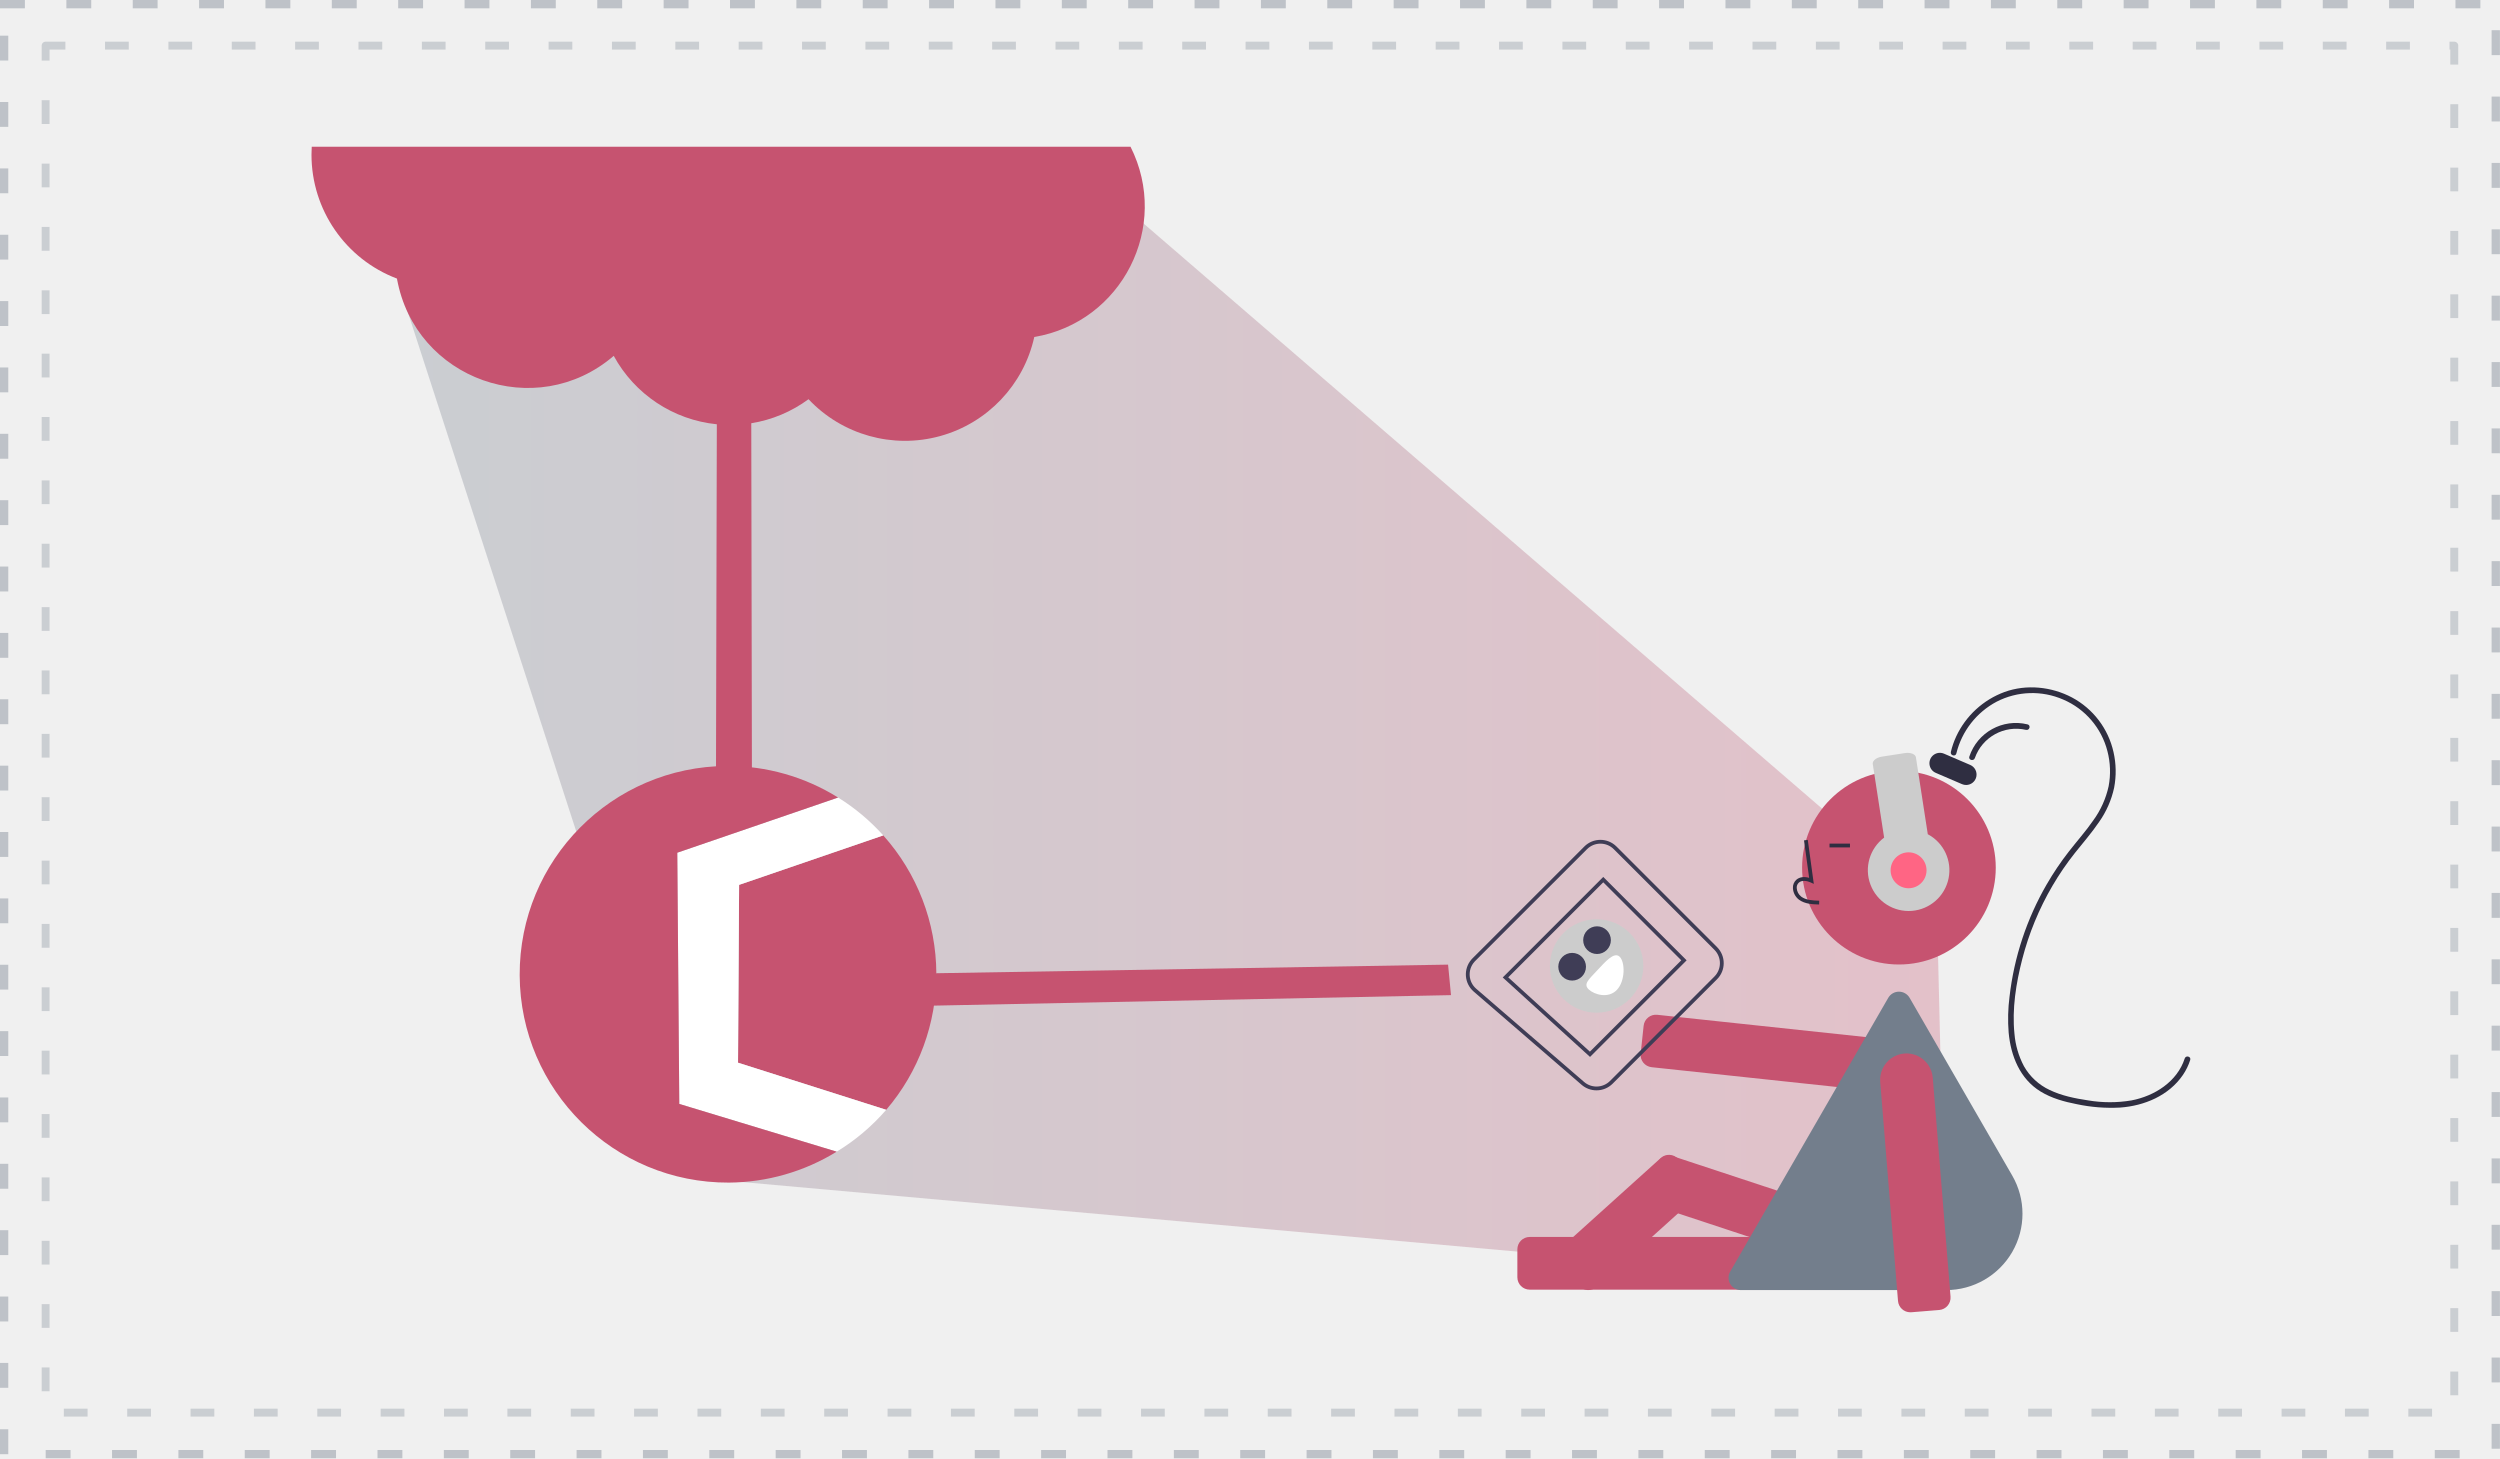
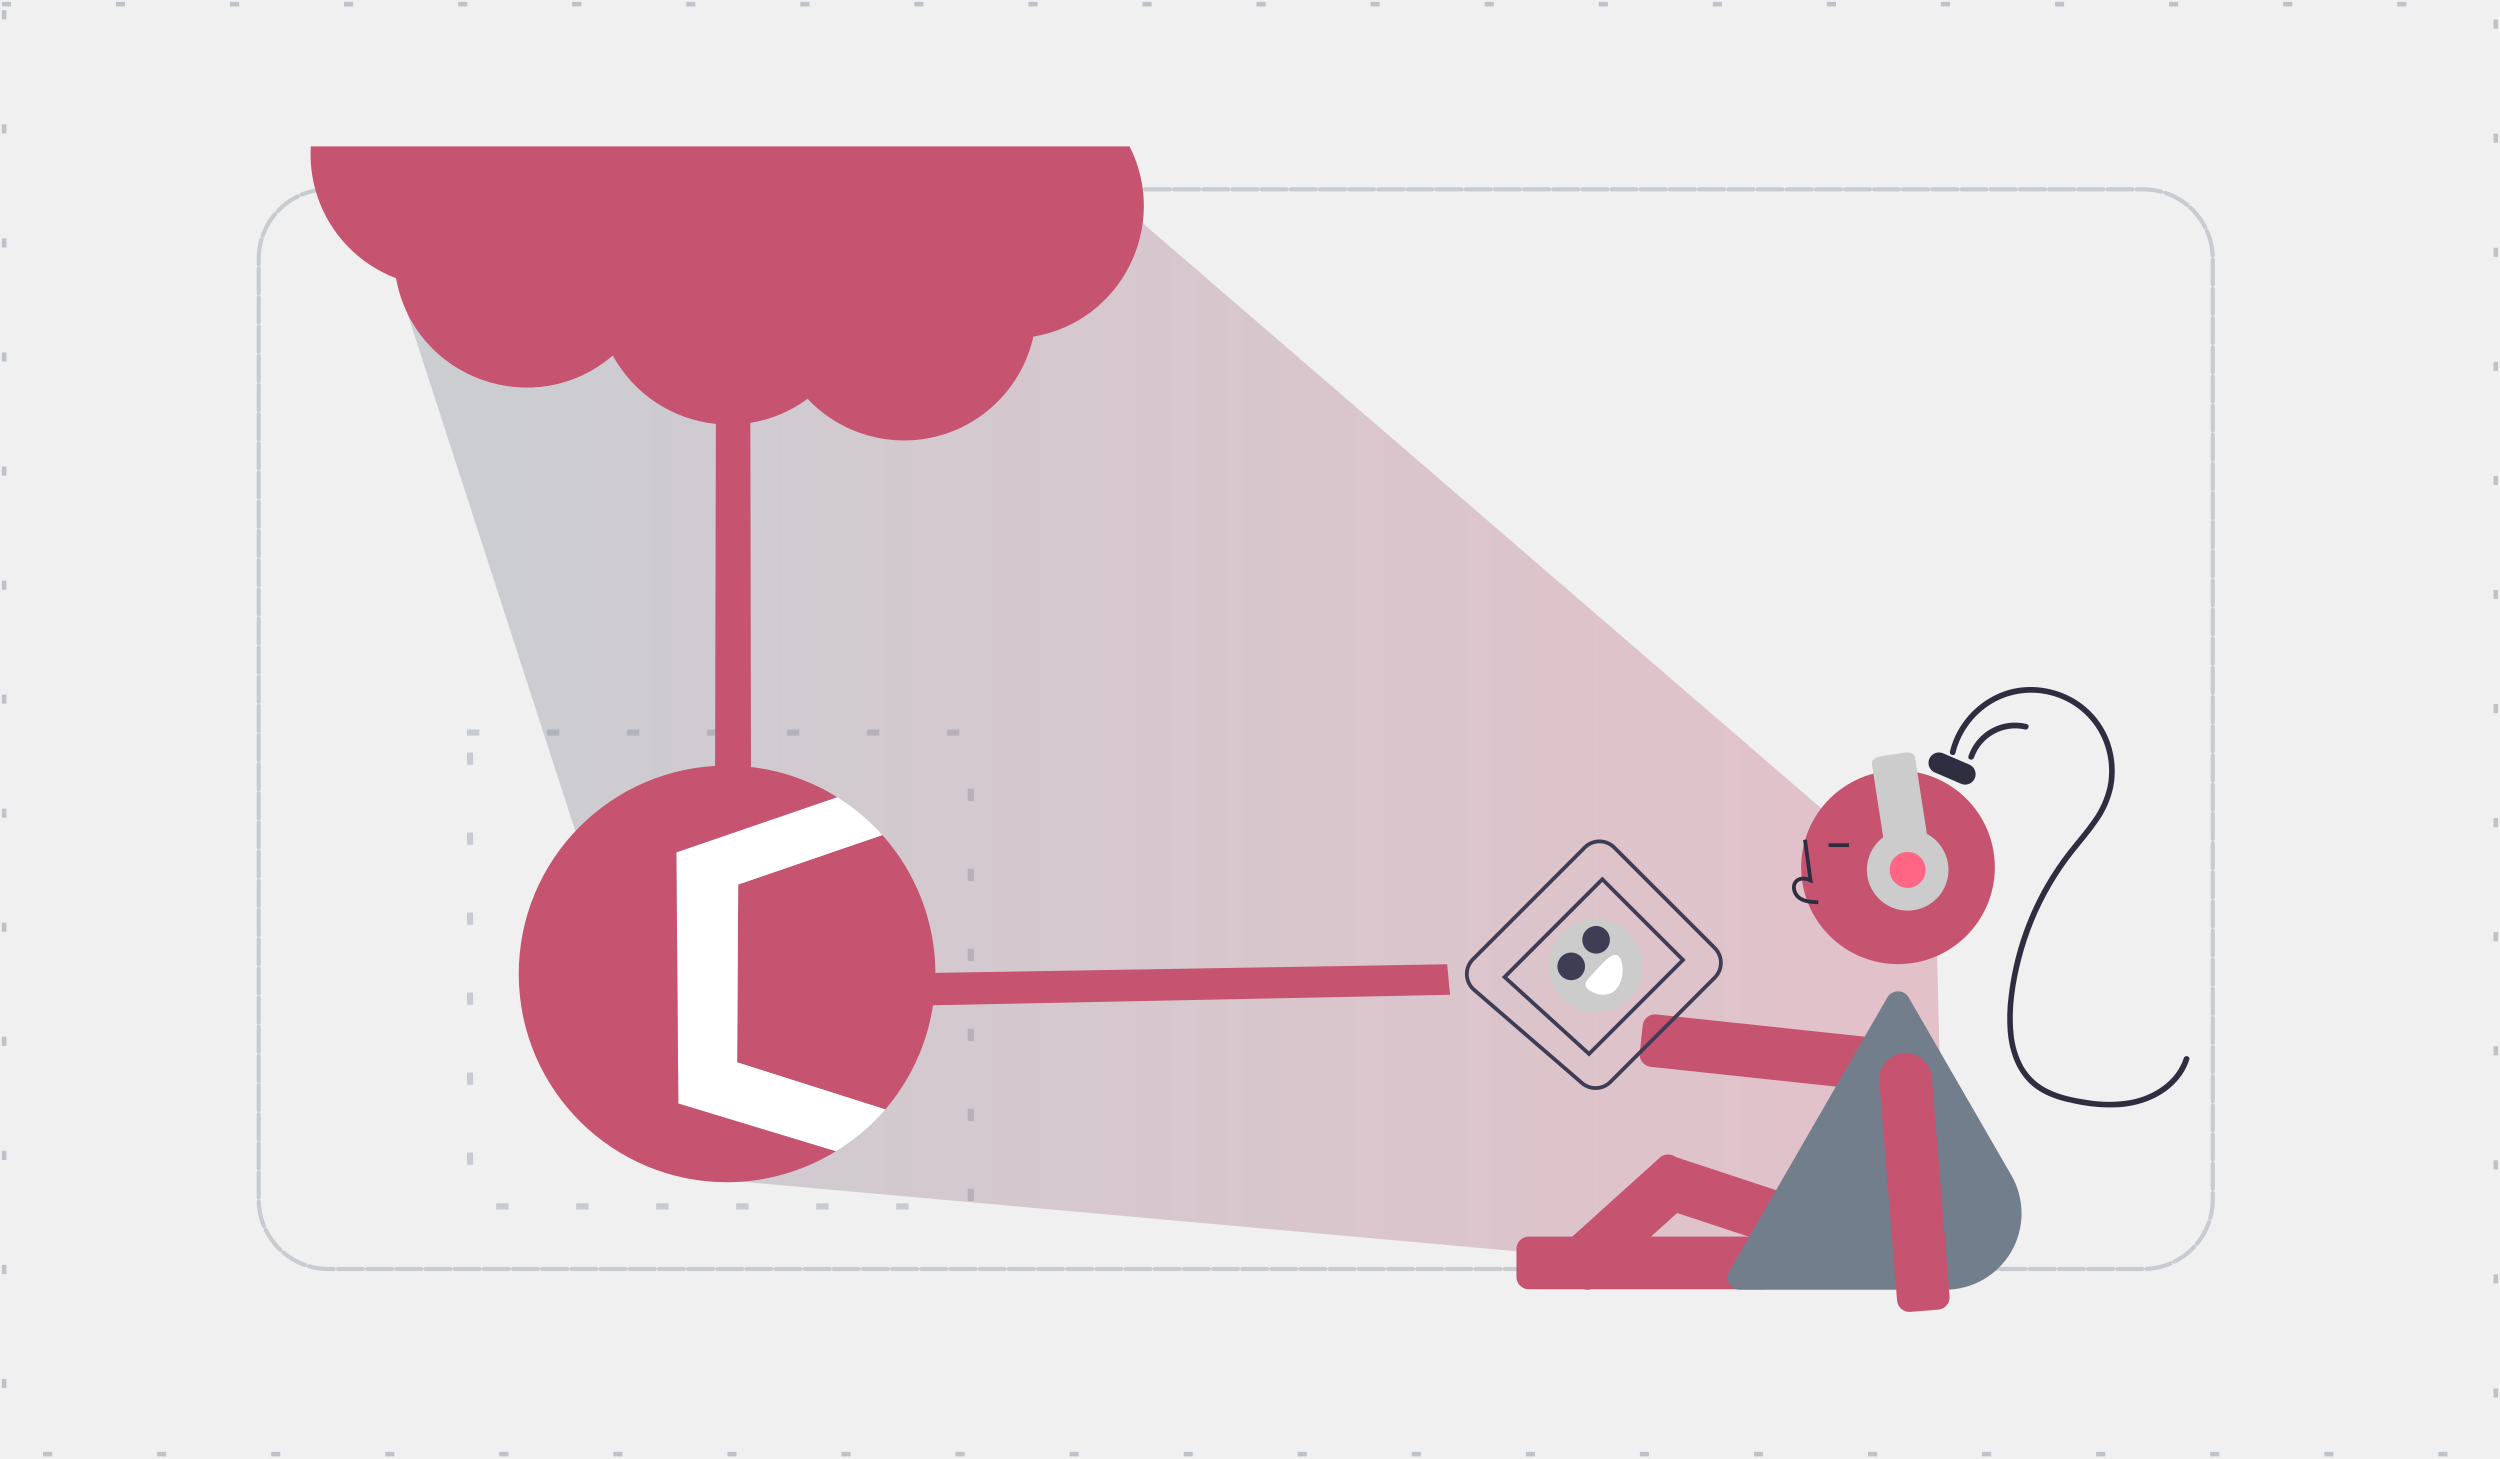
<svg xmlns="http://www.w3.org/2000/svg" version="1.1" viewBox="0 0 600 350" xml:space="preserve">
  <defs>
-     <linearGradient id="a" x1="43.385" x2="503.89" y1="175.54" y2="175.54" gradientTransform="translate(2.7397 14.53)" gradientUnits="userSpaceOnUse">
+     <linearGradient id="a" x1="43.385" x2="503.89" y1="175.54" y2="175.54" gradientTransform="translate(2.7397,14.53)" gradientUnits="userSpaceOnUse">
      <stop stop-color="#737e8c" offset="0" />
      <stop stop-color="#c65370" offset="1" />
    </linearGradient>
  </defs>
-   <g transform="matrix(.7978 0 0 .7978 60.66 35.385)">
+   <g transform="translate(1.8307)" fill-opacity="0" stroke="#8c95a1" stroke-linejoin="round" stroke-miterlimit="20">
+     <rect x="60.262" y="45.438" width="468.97" height="259.12" ry="16.695" opacity=".4" stroke-dasharray="6, 1" stroke-linecap="round" style="font-variation-settings:'wght' 700;paint-order:markers fill stroke" />
+     <rect transform="matrix(.99996 0 0 .99996 -1.8306 .00017628)" x=".995" y=".996" width="598.01" height="348.01" opacity=".5" stroke-dasharray="1.095,26.281" stroke-linecap="square" stroke-width="1.095" style="font-variation-settings:'wght' 700;paint-order:markers fill stroke" />
+     <rect x="110.98" y="175.81" width="120.19" height="113.72" opacity=".4" stroke-dasharray="1.477, 17.724" stroke-linecap="square" stroke-width="1.477" style="font-variation-settings:'wght' 700;paint-order:markers fill stroke" />
+   </g>
+   <g transform="matrix(.7978 0 0 .7978 60.438 35.297)">
    <g stroke-width="0">
      <path d="m43.385 39.481 87.668 270.31 378.37 33.953-2.79-115.07-239.82-206.8z" fill="url(#a)" opacity=".3" stroke-miterlimit="20" style="font-variation-settings:'wght' 700;paint-order:markers fill stroke" />
-       <path transform="matrix(1.2534 0 0 1.2534 -24.32 -772.76)" d="m230.08 616.37h-196.52c-0.037 0.631-0.059 1.267-0.059 1.908 1.19e-4 13.21 8.166 25.044 20.516 29.732 4.315 24.237 33.352 34.587 52.025 18.543 5.029 9.226 14.29 15.372 24.744 16.422l-0.204 85.176h8.628l-0.158-85.424c4.975-0.801 9.686-2.779 13.742-5.769 8.077 8.572 20.232 11.977 31.587 8.848 11.355-3.129 20.05-12.279 22.596-23.779 21.102-3.569 32.726-26.543 23.102-45.658z" fill="#c65370" />
-       <path transform="matrix(1.2534 0 0 1.2534 -24.32 -772.76)" d="m183.46 814.73 122.83-2.067 0.704 7.323-127.15 2.581z" fill="#c65370" stroke-miterlimit="20" style="font-variation-settings:'wght' 700;paint-order:markers fill stroke" />
+       <path transform="matrix(1.2534,0,0,1.2534,-24.32,-772.76)" d="m230.08 616.37h-196.52c-0.037 0.631-0.059 1.267-0.059 1.908 1.19e-4 13.21 8.166 25.044 20.516 29.732 4.315 24.237 33.352 34.587 52.025 18.543 5.029 9.226 14.29 15.372 24.744 16.422l-0.204 85.176h8.628l-0.158-85.424c4.975-0.801 9.686-2.779 13.742-5.769 8.077 8.572 20.232 11.977 31.587 8.848s20.05-12.279 22.596-23.779c21.102-3.569 32.726-26.543 23.102-45.658z" fill="#c65370" />
+       <path transform="matrix(1.2534,0,0,1.2534,-24.32,-772.76)" d="m183.46 814.73 122.83-2.067 0.704 7.323-127.15 2.581z" fill="#c65370" stroke-miterlimit="20" style="font-variation-settings:'wght' 700;paint-order:markers fill stroke" />
      <g transform="matrix(.97921 -.0042541 .0042541 .97921 80.027 186.34)">
        <path d="m111.88 21.542-44.347 15-0.569 54.639 45.458 14.667a64 64 0 0 0 15.583-41.847 64 64 0 0 0-16.125-42.458z" fill="#c65370" stroke-width="0" />
        <path d="m98.056 9.847-49.472 16.736 0.278 77.181 48.292 14.875a64 64 0 0 0 15.264-12.792l-45.458-14.667 0.569-54.639 44.347-15a64 64 0 0 0-13.82-11.694z" fill="#fff" />
        <path d="m64 5.2801e-6a64 64 0 0 0-64 64 64 64 0 0 0 64 64 64 64 0 0 0 33.153-9.361l-48.292-14.875-0.278-77.181 49.472-16.736a64 64 0 0 0-34.055-9.847z" fill="#c65370" stroke-width="0" />
      </g>
    </g>
    <g transform="matrix(.57115 0 0 .57115 263.02 -21.858)">
      <g fill="#c65370">
-         <path transform="translate(-202.94 -124.08)" d="m595.7 659.15a14.096 14.096 0 0 1-1.5-0.08l-114.98-12.277a6.5 6.5 0 0 1-5.773-7.153l1.567-14.676 0.497 0.053-0.497-0.053a6.507 6.507 0 0 1 7.153-5.773l114.98 12.277a13.881 13.881 0 0 1-1.447 27.683z" />
-         <path transform="translate(-202.94 -124.08)" d="m538.02 763.96h-123.01a6.507 6.507 0 0 1-6.5-6.5v-14.759a6.507 6.507 0 0 1 6.5-6.5h123.01a6.507 6.507 0 0 1 6.5 6.5v14.759a6.507 6.507 0 0 1-6.5 6.5z" />
-         <path transform="translate(-202.94 -124.08)" d="m600.42 758.87a6.489 6.489 0 0 1-2.045-0.331l-116.81-38.569a6.507 6.507 0 0 1-4.135-8.21l4.628-14.015 0.475 0.157-0.475-0.157a6.5 6.5 0 0 1 8.21-4.134l116.81 38.569a6.507 6.507 0 0 1 4.135 8.21l-4.628 14.016a6.509 6.509 0 0 1-6.165 4.465z" />
-         <path transform="translate(-202.94 -124.08)" d="m445.85 764.18q-0.171 0-0.344-9e-3a6.456 6.456 0 0 1-4.492-2.139l-9.883-10.961a6.508 6.508 0 0 1 0.475-9.18l52.425-47.269a6.501 6.501 0 0 1 9.18 0.475l9.884 10.962a6.508 6.508 0 0 1-0.475 9.18l-52.425 47.269a6.453 6.453 0 0 1-4.345 1.673z" />
+         <path transform="translate(-202.94,-124.08)" d="m595.7 659.15a14.096 14.096 0 0 1-1.5-0.08l-114.98-12.277a6.5 6.5 0 0 1-5.773-7.153l1.567-14.676 0.497 0.053-0.497-0.053a6.507 6.507 0 0 1 7.153-5.773l114.98 12.277a13.881 13.881 0 0 1-1.447 27.683z" />
+         <path transform="translate(-202.94,-124.08)" d="m538.02 763.96h-123.01a6.507 6.507 0 0 1-6.5-6.5v-14.759a6.507 6.507 0 0 1 6.5-6.5h123.01a6.507 6.507 0 0 1 6.5 6.5v14.759a6.507 6.507 0 0 1-6.5 6.5z" />
+         <path transform="translate(-202.94,-124.08)" d="m600.42 758.87a6.489 6.489 0 0 1-2.045-0.331l-116.81-38.569a6.507 6.507 0 0 1-4.135-8.21l4.628-14.015 0.475 0.157-0.475-0.157a6.5 6.5 0 0 1 8.21-4.134l116.81 38.569a6.507 6.507 0 0 1 4.135 8.21l-4.628 14.016a6.509 6.509 0 0 1-6.165 4.465z" />
+         <path transform="translate(-202.94,-124.08)" d="m445.85 764.18q-0.171 0-0.344-9e-3a6.456 6.456 0 0 1-4.492-2.139l-9.883-10.961a6.508 6.508 0 0 1 0.475-9.18l52.425-47.269a6.501 6.501 0 0 1 9.18 0.475l9.884 10.962a6.508 6.508 0 0 1-0.475 9.18l-52.425 47.269a6.453 6.453 0 0 1-4.345 1.673z" />
        <circle cx="406.54" cy="417.62" r="51" />
      </g>
-       <path transform="translate(-202.94 -124.08)" d="m634.36 764.19h-108.12a6.486 6.486 0 0 1-5.629-9.75l83.241-144.18a6.5 6.5 0 0 1 11.259 0l54.061 93.636a40.194 40.194 0 0 1-34.809 60.291z" fill="#737e8c" />
+       <path transform="translate(-202.94,-124.08)" d="m634.36 764.19h-108.12a6.486 6.486 0 0 1-5.629-9.75l83.241-144.18a6.5 6.5 0 0 1 11.259 0l54.061 93.636a40.194 40.194 0 0 1-34.809 60.291z" fill="#737e8c" />
      <g fill="#2f2e41">
-         <path transform="translate(-202.94 -124.08)" d="m567.44 561.1c-3.306-0.092-7.42-0.207-10.59-2.522a8.134 8.134 0 0 1-3.2-6.072 5.471 5.471 0 0 1 1.86-4.494c1.655-1.399 4.072-1.727 6.678-0.961l-2.699-19.726 1.981-0.271 3.173 23.19-1.655-0.759c-1.919-0.88-4.552-1.327-6.188 0.055a3.515 3.515 0 0 0-1.153 2.896 6.147 6.147 0 0 0 2.381 4.528c2.467 1.802 5.746 2.034 9.466 2.138z" />
+         <path transform="translate(-202.94,-124.08)" d="m567.44 561.1c-3.306-0.092-7.42-0.207-10.59-2.522a8.134 8.134 0 0 1-3.2-6.072 5.471 5.471 0 0 1 1.86-4.494c1.655-1.399 4.072-1.727 6.678-0.961l-2.699-19.726 1.981-0.271 3.173 23.19-1.655-0.759c-1.919-0.88-4.552-1.327-6.188 0.055a3.515 3.515 0 0 0-1.153 2.896 6.147 6.147 0 0 0 2.381 4.528c2.467 1.802 5.746 2.034 9.466 2.138z" />
        <rect x="369.98" y="404.95" width="10.772" height="2" />
-         <path transform="translate(-202.94 -124.08)" d="m639.72 481.54a42.233 42.233 0 0 1 21.246-27.278 40.882 40.882 0 0 1 35.083-1.089 40.417 40.417 0 0 1 23.244 27.143 42.153 42.153 0 0 1 0.64 18.489 47.958 47.958 0 0 1-8.098 18.002c-3.951 5.721-8.595 10.913-12.859 16.394a152 152 0 0 0-11.666 17.3 153.07 153.07 0 0 0-19.574 59.127 91.18 91.18 0 0 0-0.459 18.984c1.148 12.286 5.908 24.32 16.833 31.005 5.808 3.554 12.511 5.39 19.142 6.674a87.126 87.126 0 0 0 22.657 1.77c12.843-0.913 25.695-6.272 33.154-17.187a30.621 30.621 0 0 0 3.838-7.885c0.594-1.842-2.302-2.63-2.893-0.798-3.951 12.248-15.94 19.797-28.074 22.099a68.674 68.674 0 0 1-22.826-0.022c-6.862-1.025-13.934-2.443-20.224-5.471a30.284 30.284 0 0 1-13.559-12.535 44.192 44.192 0 0 1-4.995-17.088c-1.337-13.084 0.84-26.629 4.1-39.285a151.2 151.2 0 0 1 15.899-38.613 148.49 148.49 0 0 1 11.814-17.286c4.297-5.417 8.882-10.627 12.757-16.366a49.304 49.304 0 0 0 7.925-18.022 45.676 45.676 0 0 0-0.326-18.785 43.288 43.288 0 0 0-21.891-28.775c-10.808-5.701-23.976-7.066-35.537-2.865a45.386 45.386 0 0 0-25.41 23.375 43.268 43.268 0 0 0-2.835 8.19c-0.442 1.878 2.45 2.679 2.893 0.798z" />
-         <path transform="translate(-202.94 -124.08)" d="m649.46 483.98a23.094 23.094 0 0 1 26.966-14.861c1.878 0.439 2.68-2.453 0.798-2.893a25.815 25.815 0 0 0-30.657 16.956c-0.629 1.83 2.268 2.615 2.893 0.798z" />
-         <path transform="translate(-202.94 -124.08)" d="m644.86 498.15a5.47 5.47 0 0 1-2.164-0.447l-13.781-5.923a5.5 5.5 0 1 1 4.343-10.106l13.781 5.923a5.5 5.5 0 0 1-2.18 10.553z" />
+         <path transform="translate(-202.94,-124.08)" d="m639.72 481.54a42.233 42.233 0 0 1 21.246-27.278 40.882 40.882 0 0 1 35.083-1.089 40.417 40.417 0 0 1 23.244 27.143 42.153 42.153 0 0 1 0.64 18.489 47.958 47.958 0 0 1-8.098 18.002c-3.951 5.721-8.595 10.913-12.859 16.394a152 152 0 0 0-11.666 17.3 153.07 153.07 0 0 0-19.574 59.127 91.18 91.18 0 0 0-0.459 18.984c1.148 12.286 5.908 24.32 16.833 31.005 5.808 3.554 12.511 5.39 19.142 6.674a87.126 87.126 0 0 0 22.657 1.77c12.843-0.913 25.695-6.272 33.154-17.187a30.621 30.621 0 0 0 3.838-7.885c0.594-1.842-2.302-2.63-2.893-0.798-3.951 12.248-15.94 19.797-28.074 22.099a68.674 68.674 0 0 1-22.826-0.022c-6.862-1.025-13.934-2.443-20.224-5.471a30.284 30.284 0 0 1-13.559-12.535 44.192 44.192 0 0 1-4.995-17.088c-1.337-13.084 0.84-26.629 4.1-39.285a151.2 151.2 0 0 1 15.899-38.613 148.49 148.49 0 0 1 11.814-17.286c4.297-5.417 8.882-10.627 12.757-16.366a49.304 49.304 0 0 0 7.925-18.022 45.676 45.676 0 0 0-0.326-18.785 43.288 43.288 0 0 0-21.891-28.775c-10.808-5.701-23.976-7.066-35.537-2.865a45.386 45.386 0 0 0-25.41 23.375 43.268 43.268 0 0 0-2.835 8.19c-0.442 1.878 2.45 2.679 2.893 0.798z" />
+         <path transform="translate(-202.94,-124.08)" d="m649.46 483.98a23.094 23.094 0 0 1 26.966-14.861c1.878 0.439 2.68-2.453 0.798-2.893a25.815 25.815 0 0 0-30.657 16.956c-0.629 1.83 2.268 2.615 2.893 0.798z" />
+         <path transform="translate(-202.94,-124.08)" d="m644.86 498.15a5.47 5.47 0 0 1-2.164-0.447l-13.781-5.923a5.5 5.5 0 1 1 4.343-10.106l13.781 5.923a5.5 5.5 0 0 1-2.18 10.553z" />
      </g>
-       <path transform="translate(-202.94 -1052.8)" d="m624.68 1452.8-6.249-40.49c-0.261-1.693-2.845-2.699-5.77-2.248l-12.137 1.873c-2.925 0.452-5.085 2.19-4.824 3.883l5.983 38.769a21.481 21.481 0 1 0 22.997-1.787z" fill="#ccc" />
-       <circle transform="translate(-202.94 -1052.8)" cx="614.56" cy="1471.8" r="9.46" fill="#ff6584" />
-       <path transform="translate(-202.94 -1052.8)" d="m450.19 1587.7a11.943 11.943 0 0 1-7.827-2.898l-56.834-49.102a11.983 11.983 0 0 1-1.233-16.902q0.285-0.33 0.594-0.639l58.88-58.88a11.982 11.982 0 0 1 16.947 0l52.968 52.967a11.997 11.997 0 0 1 0 16.947l-55.014 55.014a11.965 11.965 0 0 1-8.48 3.493zm-64.593-68.834 0.707 0.707c-0.171 0.171-0.337 0.35-0.495 0.533a9.983 9.983 0 0 0 1.028 14.081l56.834 49.102a10.022 10.022 0 0 0 13.586-0.495l55.014-55.014a9.995 9.995 0 0 0 0-14.119l-52.968-52.967a9.982 9.982 0 0 0-14.118 0l-58.88 58.88z" fill="#3f3d56" />
-       <path transform="translate(-202.94 -1052.8)" d="m446.78 1570.1-45.981-41.848 52.948-52.948 43.914 43.914zm-43.084-41.916 43.019 39.152 48.118-48.118-41.086-41.086z" fill="#3f3d56" />
-       <circle transform="translate(-202.94 -1052.8)" cx="450.25" cy="1522.2" r="24.611" fill="#ccc" />
-       <path transform="translate(-202.94 -1052.8)" d="m462.35 1517.3c2.935 2.758 3.09 12.685-1.391 17.454-4.481 4.769-11.902 2.575-14.837-0.183-2.935-2.758-0.273-5.035 4.209-9.804 4.481-4.769 9.085-10.225 12.02-7.468z" fill="#fff" />
-       <circle transform="translate(-202.94 -1052.8)" cx="437.36" cy="1522.6" r="7.292" fill="#3f3d56" />
-       <circle transform="translate(-202.94 -1052.8)" cx="450.47" cy="1508.6" r="7.292" fill="#3f3d56" />
-       <path transform="translate(-202.94 -1052.8)" d="m615.46 1704.6a6.5 6.5 0 0 1-6.468-5.975l-9.358-115.25a13.88 13.88 0 1 1 27.668-2.247l9.357 115.26a6.508 6.508 0 0 1-5.952 7.005l-14.711 1.194c-0.179 0.014-0.359 0.022-0.537 0.022z" fill="#c65370" />
+       <path transform="translate(-202.94,-1052.8)" d="m624.68 1452.8-6.249-40.49c-0.261-1.693-2.845-2.699-5.77-2.248l-12.137 1.873c-2.925 0.452-5.085 2.19-4.824 3.883l5.983 38.769a21.481 21.481 0 1 0 22.997-1.787z" fill="#ccc" />
+       <circle transform="translate(-202.94,-1052.8)" cx="614.56" cy="1471.8" r="9.46" fill="#ff6584" />
+       <path transform="translate(-202.94,-1052.8)" d="m450.19 1587.7a11.943 11.943 0 0 1-7.827-2.898l-56.834-49.102a11.983 11.983 0 0 1-1.233-16.902q0.285-0.33 0.594-0.639l58.88-58.88a11.982 11.982 0 0 1 16.947 0l52.968 52.967a11.997 11.997 0 0 1 0 16.947l-55.014 55.014a11.965 11.965 0 0 1-8.48 3.493zm-64.593-68.834 0.707 0.707c-0.171 0.171-0.337 0.35-0.495 0.533a9.983 9.983 0 0 0 1.028 14.081l56.834 49.102a10.022 10.022 0 0 0 13.586-0.495l55.014-55.014a9.995 9.995 0 0 0 0-14.119l-52.968-52.967a9.982 9.982 0 0 0-14.118 0l-58.88 58.88z" fill="#3f3d56" />
+       <path transform="translate(-202.94,-1052.8)" d="m446.78 1570.1-45.981-41.848 52.948-52.948 43.914 43.914zm-43.084-41.916 43.019 39.152 48.118-48.118-41.086-41.086z" fill="#3f3d56" />
+       <circle transform="translate(-202.94,-1052.8)" cx="450.25" cy="1522.2" r="24.611" fill="#ccc" />
+       <path transform="translate(-202.94,-1052.8)" d="m462.35 1517.3c2.935 2.758 3.09 12.685-1.391 17.454-4.481 4.769-11.902 2.575-14.837-0.183-2.935-2.758-0.273-5.035 4.209-9.804 4.481-4.769 9.085-10.225 12.02-7.468z" fill="#fff" />
+       <circle transform="translate(-202.94,-1052.8)" cx="437.36" cy="1522.6" r="7.292" fill="#3f3d56" />
+       <circle transform="translate(-202.94,-1052.8)" cx="450.47" cy="1508.6" r="7.292" fill="#3f3d56" />
+       <path transform="translate(-202.94,-1052.8)" d="m615.46 1704.6a6.5 6.5 0 0 1-6.468-5.975l-9.358-115.25a13.88 13.88 0 1 1 27.668-2.247l9.357 115.26a6.508 6.508 0 0 1-5.952 7.005l-14.711 1.194c-0.179 0.014-0.359 0.022-0.537 0.022z" fill="#c65370" />
    </g>
-     <rect transform="matrix(1.2534 0 0 1.2534 -76.034 -44.353)" x=".995" y=".996" width="598.01" height="348.01" fill-opacity="0" opacity=".4" stroke="#737e8c" stroke-dasharray="3.982, 11.946" stroke-linecap="square" stroke-linejoin="round" stroke-miterlimit="20" stroke-width="1.991" style="font-variation-settings:'wght' 700;paint-order:markers fill stroke" />
-     <rect transform="matrix(1.2534 0 0 1.2534 -76.034 -44.353)" x="10.95" y="10.95" width="578.1" height="328.1" fill-opacity="0" opacity=".3" stroke="#737e8c" stroke-dasharray="3.802, 11.406" stroke-linecap="square" stroke-linejoin="round" stroke-miterlimit="20" stroke-width="1.901" style="font-variation-settings:'wght' 700;paint-order:markers fill stroke" />
  </g>
</svg>
